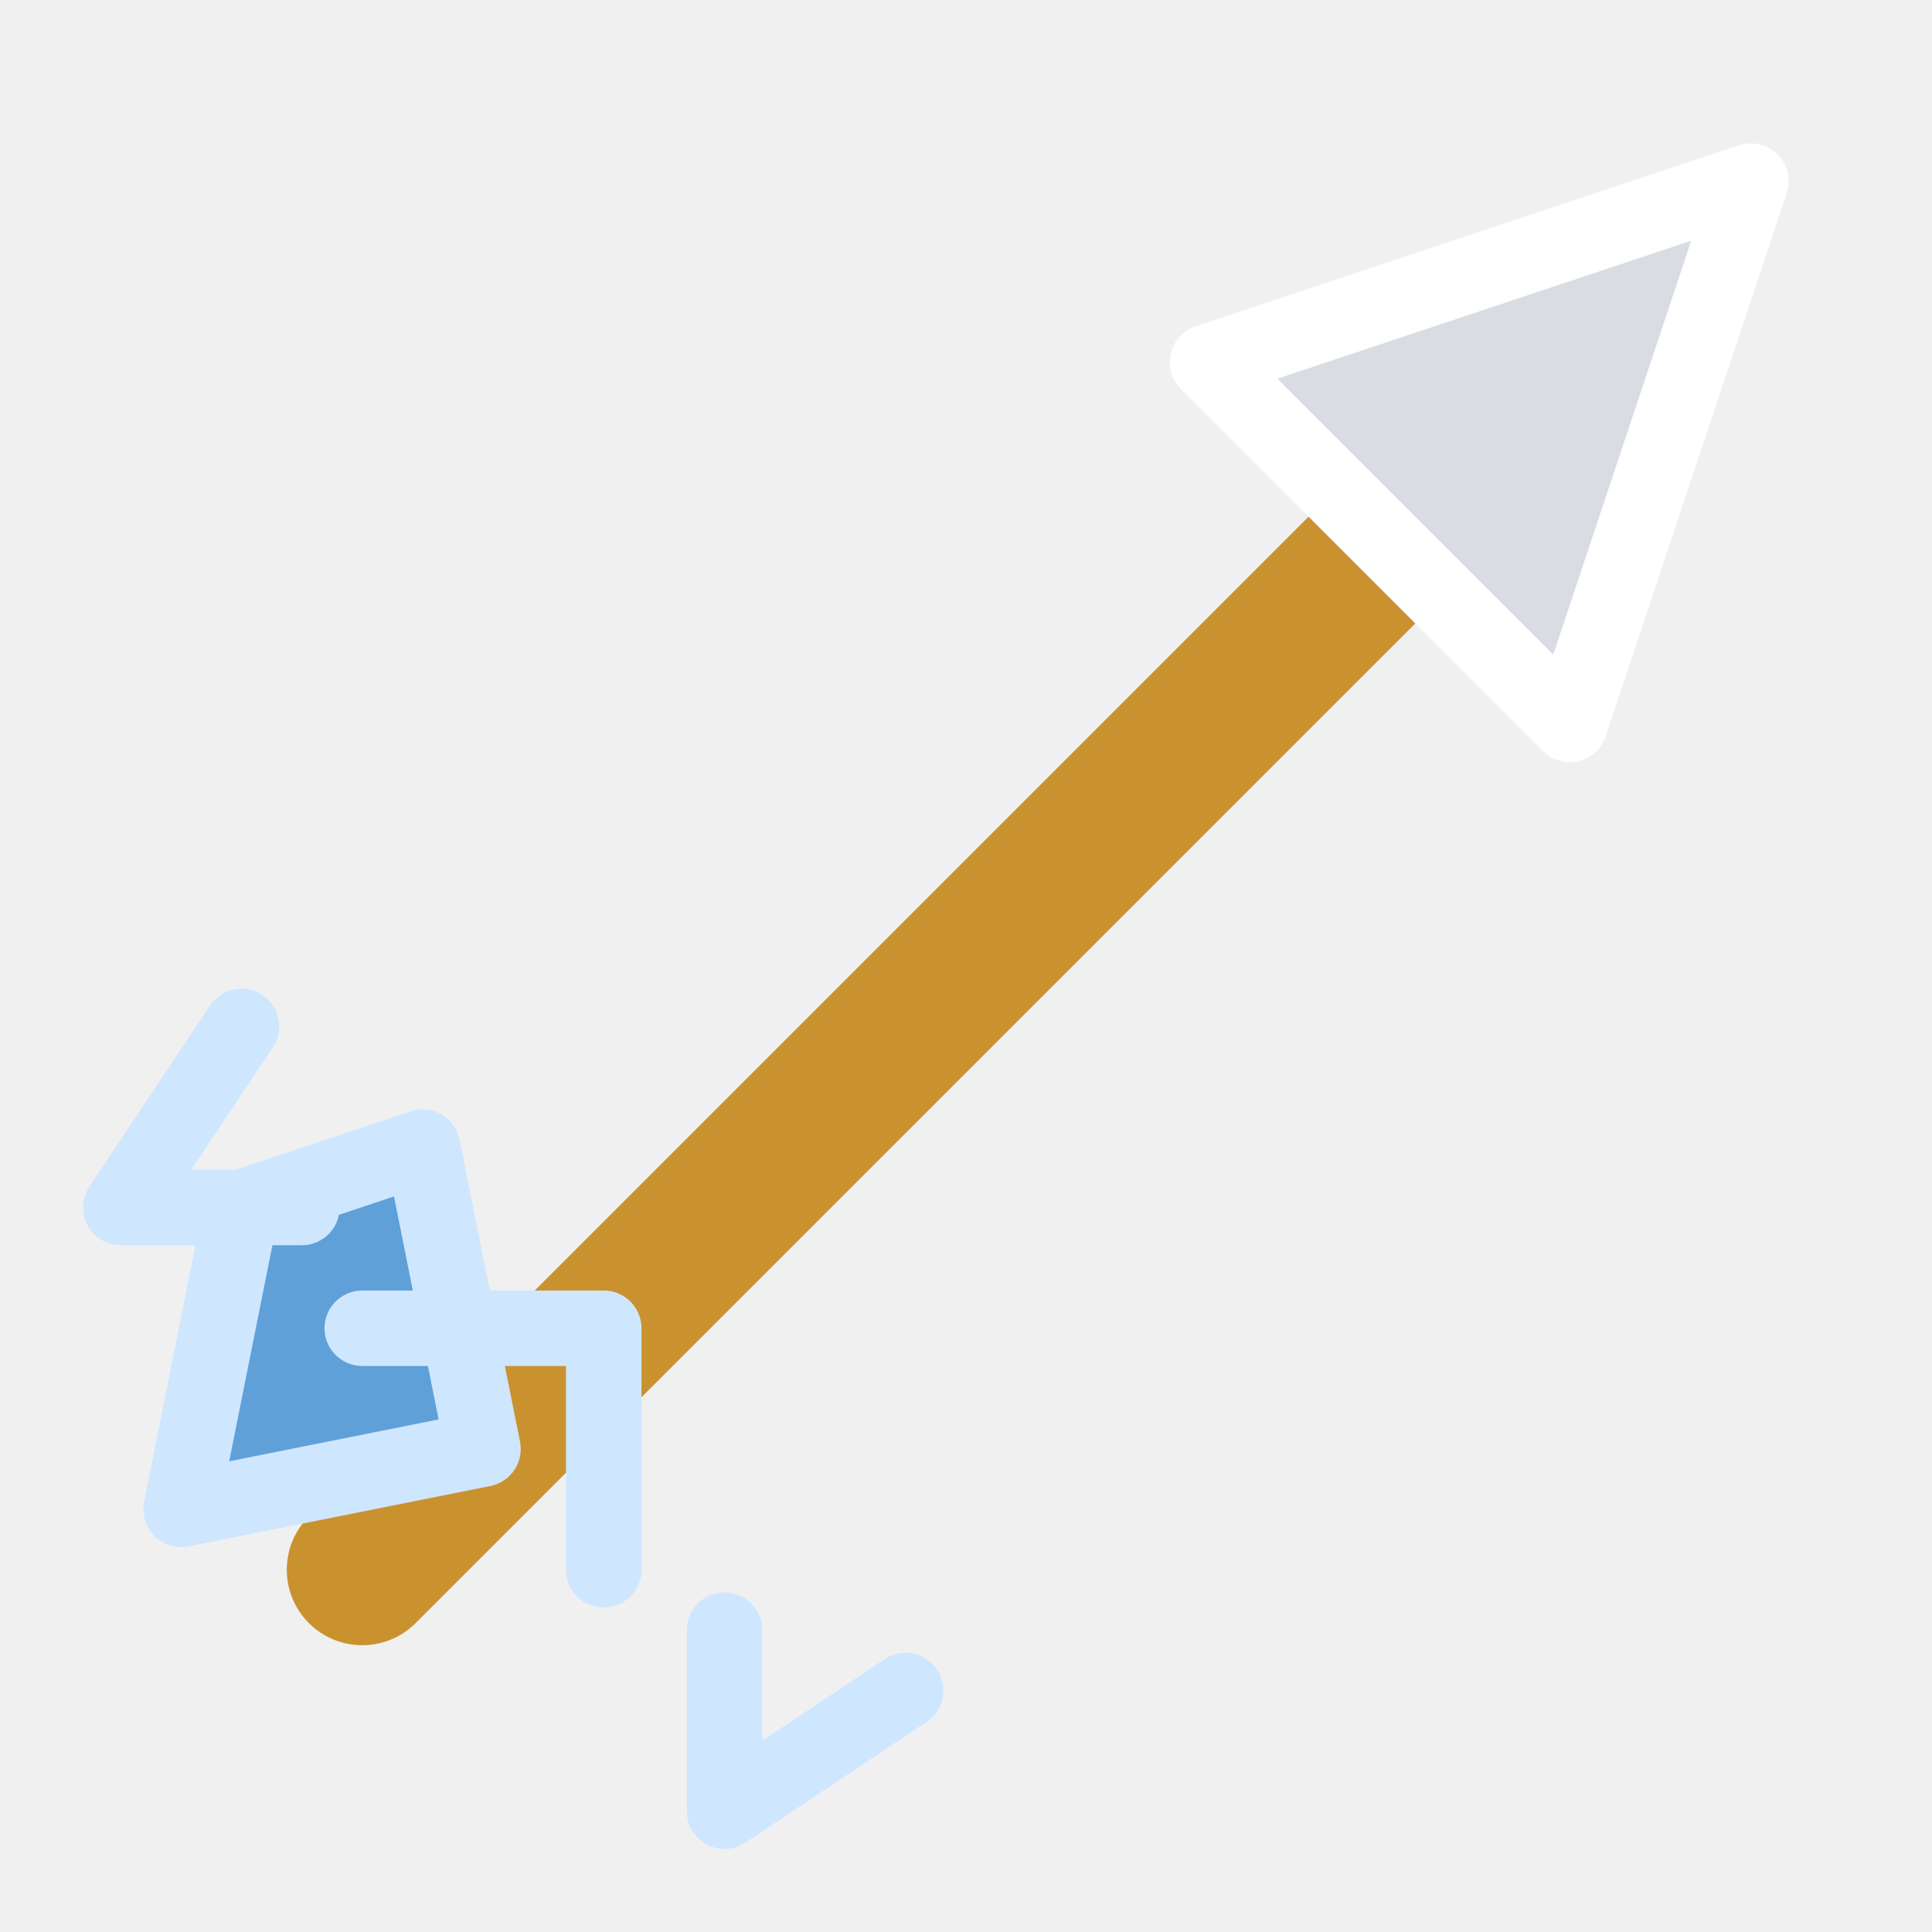
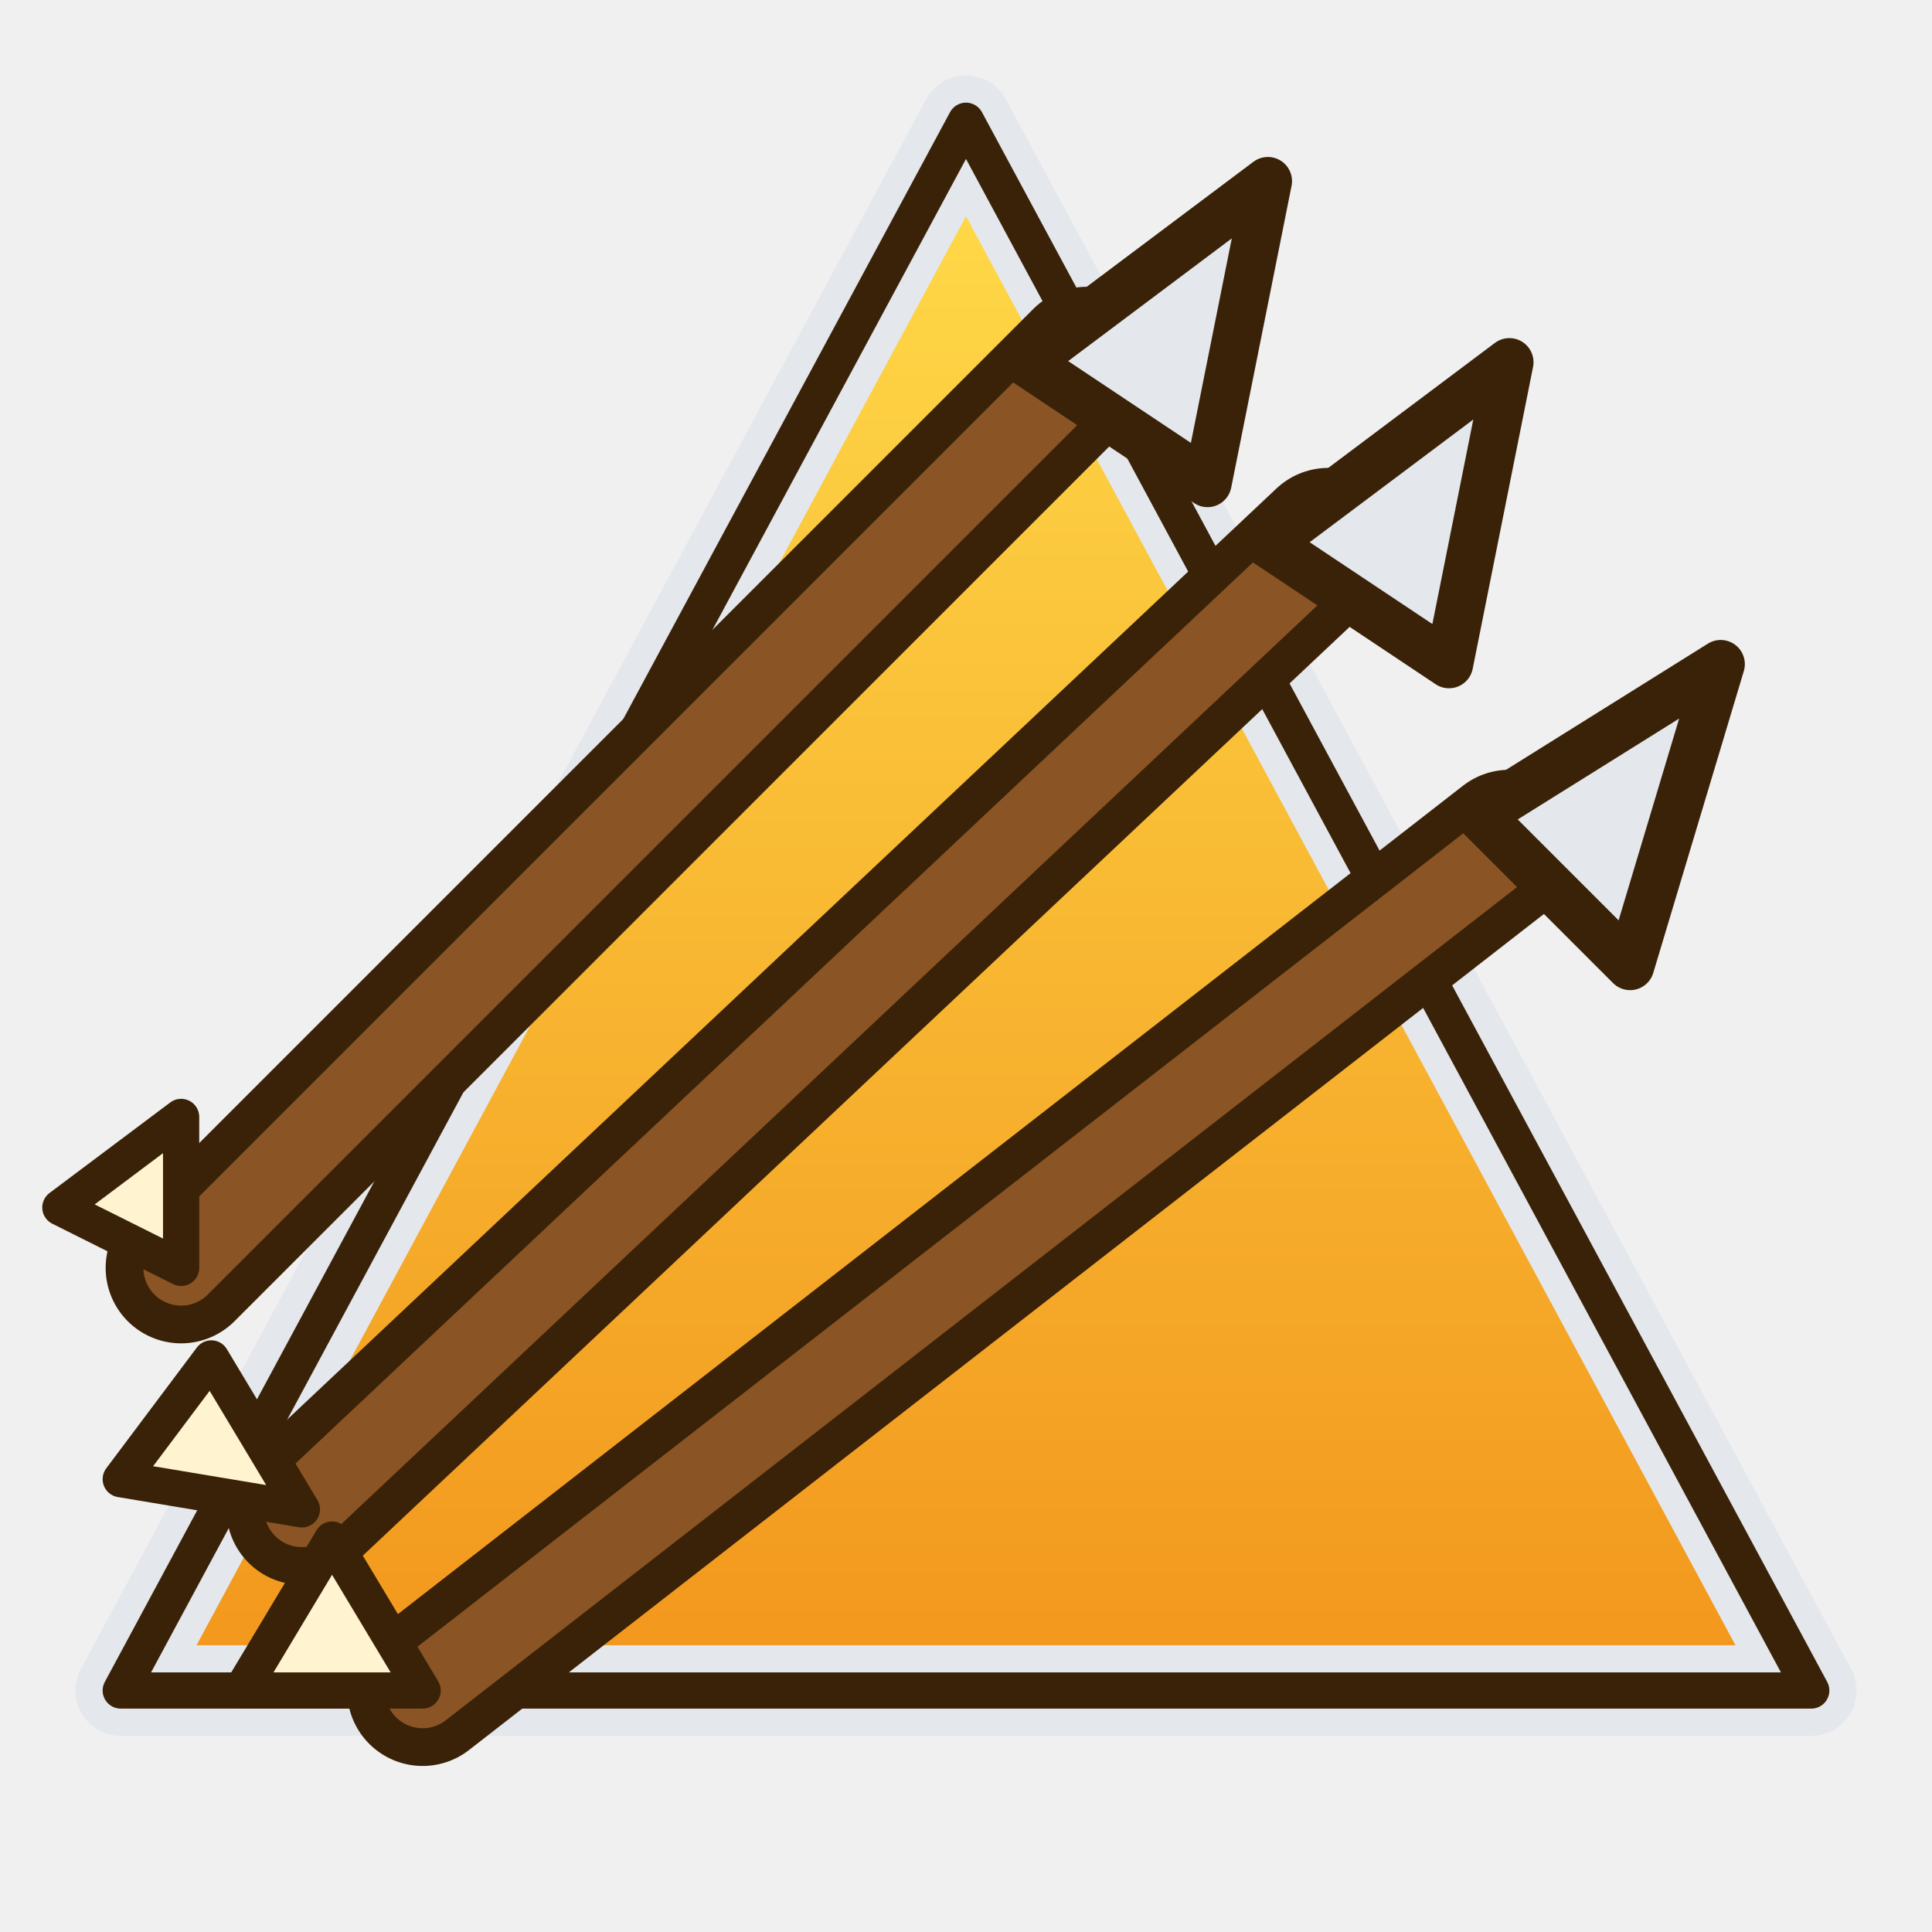
<svg xmlns="http://www.w3.org/2000/svg" width="64" height="64" viewBox="0 0 64 64">
-   <path d="M12 52L52 12" stroke="#c9922e" stroke-width="5" stroke-linecap="round" />
-   <path d="M58 6L40 12l12 12z" fill="#d9dde3" stroke="#ffffff" stroke-width="2.5" stroke-linejoin="round" />
-   <path d="M16 48l-10 2 2-10 6-2zM20 44l-8 0M20 44l0 8" fill="#5fa0d8" stroke="#cfe6ff" stroke-width="2.5" stroke-linejoin="round" stroke-linecap="round" />
-   <path d="M10 40l-6 0 4-6M24 54l0 6 6-4" fill="none" stroke="#cfe6ff" stroke-width="2.5" stroke-linejoin="round" stroke-linecap="round" />
+   <defs>
+     <linearGradient id="field" x1="0" y1="0" x2="0" y2="1">
+       <stop offset="0" stop-color="#ffdc4a" />
+       <stop offset="1" stop-color="#f2961c" />
+     </linearGradient>
+   </defs>
+   <path d="M32 4L60 56H4z" fill="url(#field)" stroke="#e4e7ec" stroke-width="3" stroke-linejoin="round" />
+   <path d="M32 4L60 56H4z" fill="none" stroke="#3a2208" stroke-width="1.2" stroke-linejoin="round" />
+   <g stroke-linecap="round" stroke-linejoin="round">
+     <g stroke="#3a2208" stroke-width="5">
+       <path d="M10 50L44 18M14 56L50 28M6 42L36 12" />
+     </g>
+     <g stroke="#8a5424" stroke-width="2.5">
+       <path d="M10 50L44 18M14 56L50 28M6 42L36 12" />
+     </g>
+     <g fill="#e4e7ec" stroke="#3a2208" stroke-width="1.6">
+       <path d="M50 12l-2 10-6-4z" />
+       <path d="M57 22l-3 10-5-5z" />
+       <path d="M42 6l-2 10-6-4z" />
+     </g>
+     <g fill="#fff3d0" stroke="#3a2208" stroke-width="1.2">
+       <path d="M10 50l-6-1 3-4zM14 56l-6 0 3-5zM6 42l-4-2 4-3z" />
+     </g>
+   </g>
</svg>
